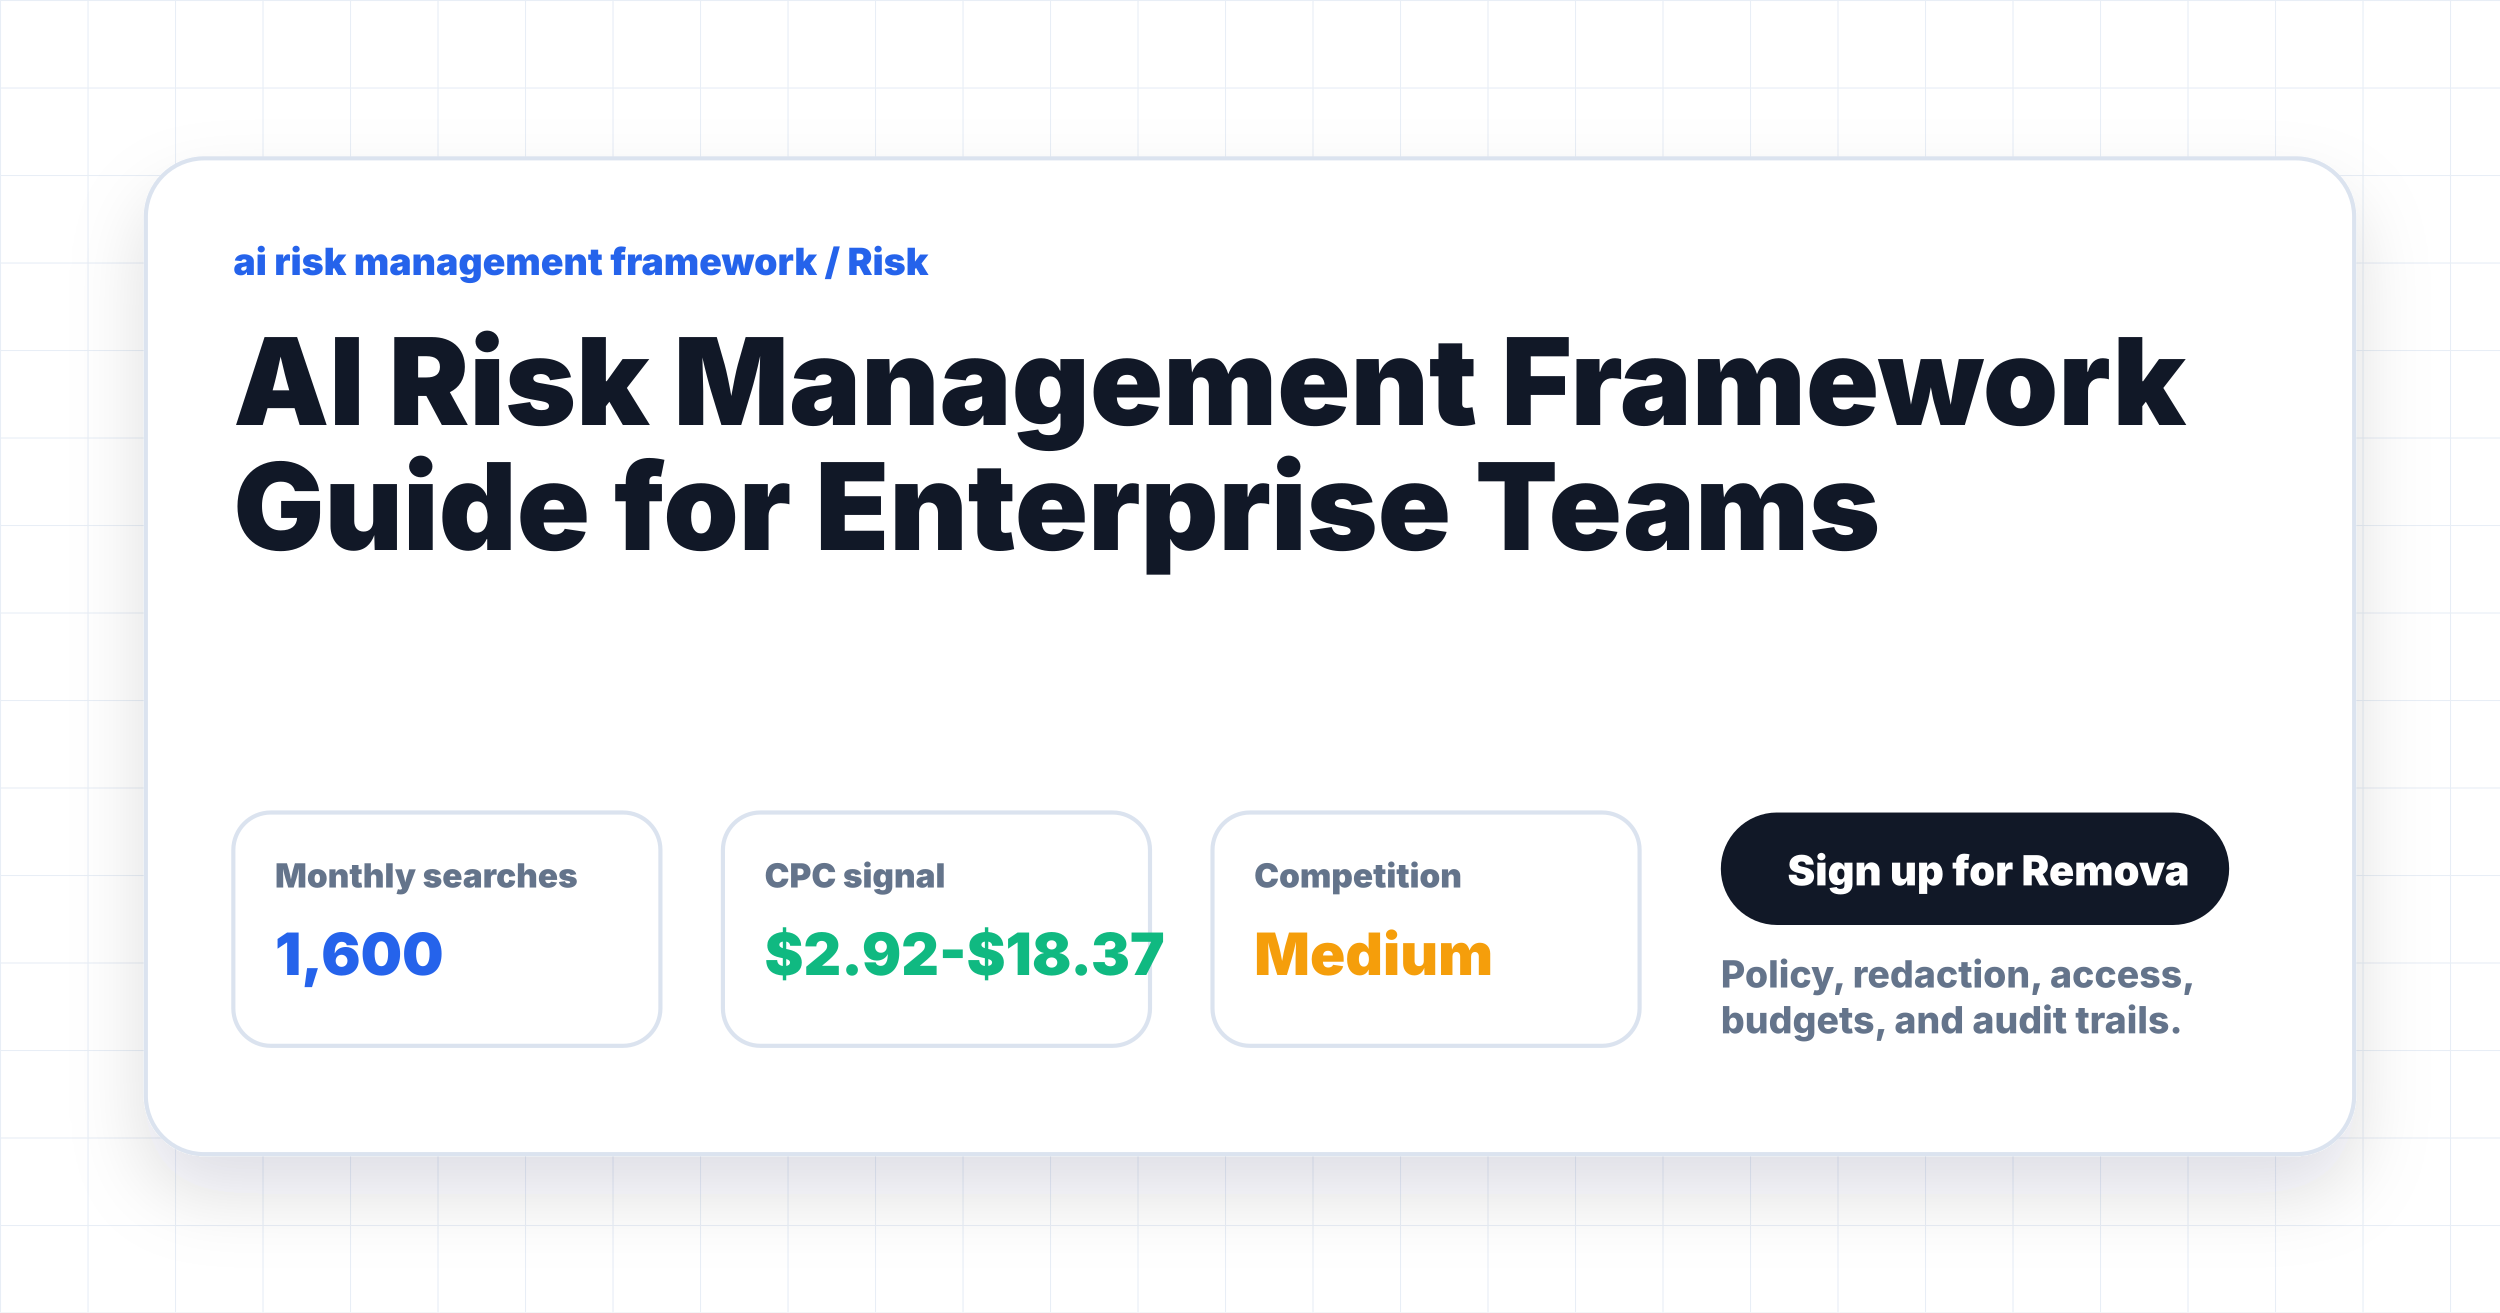
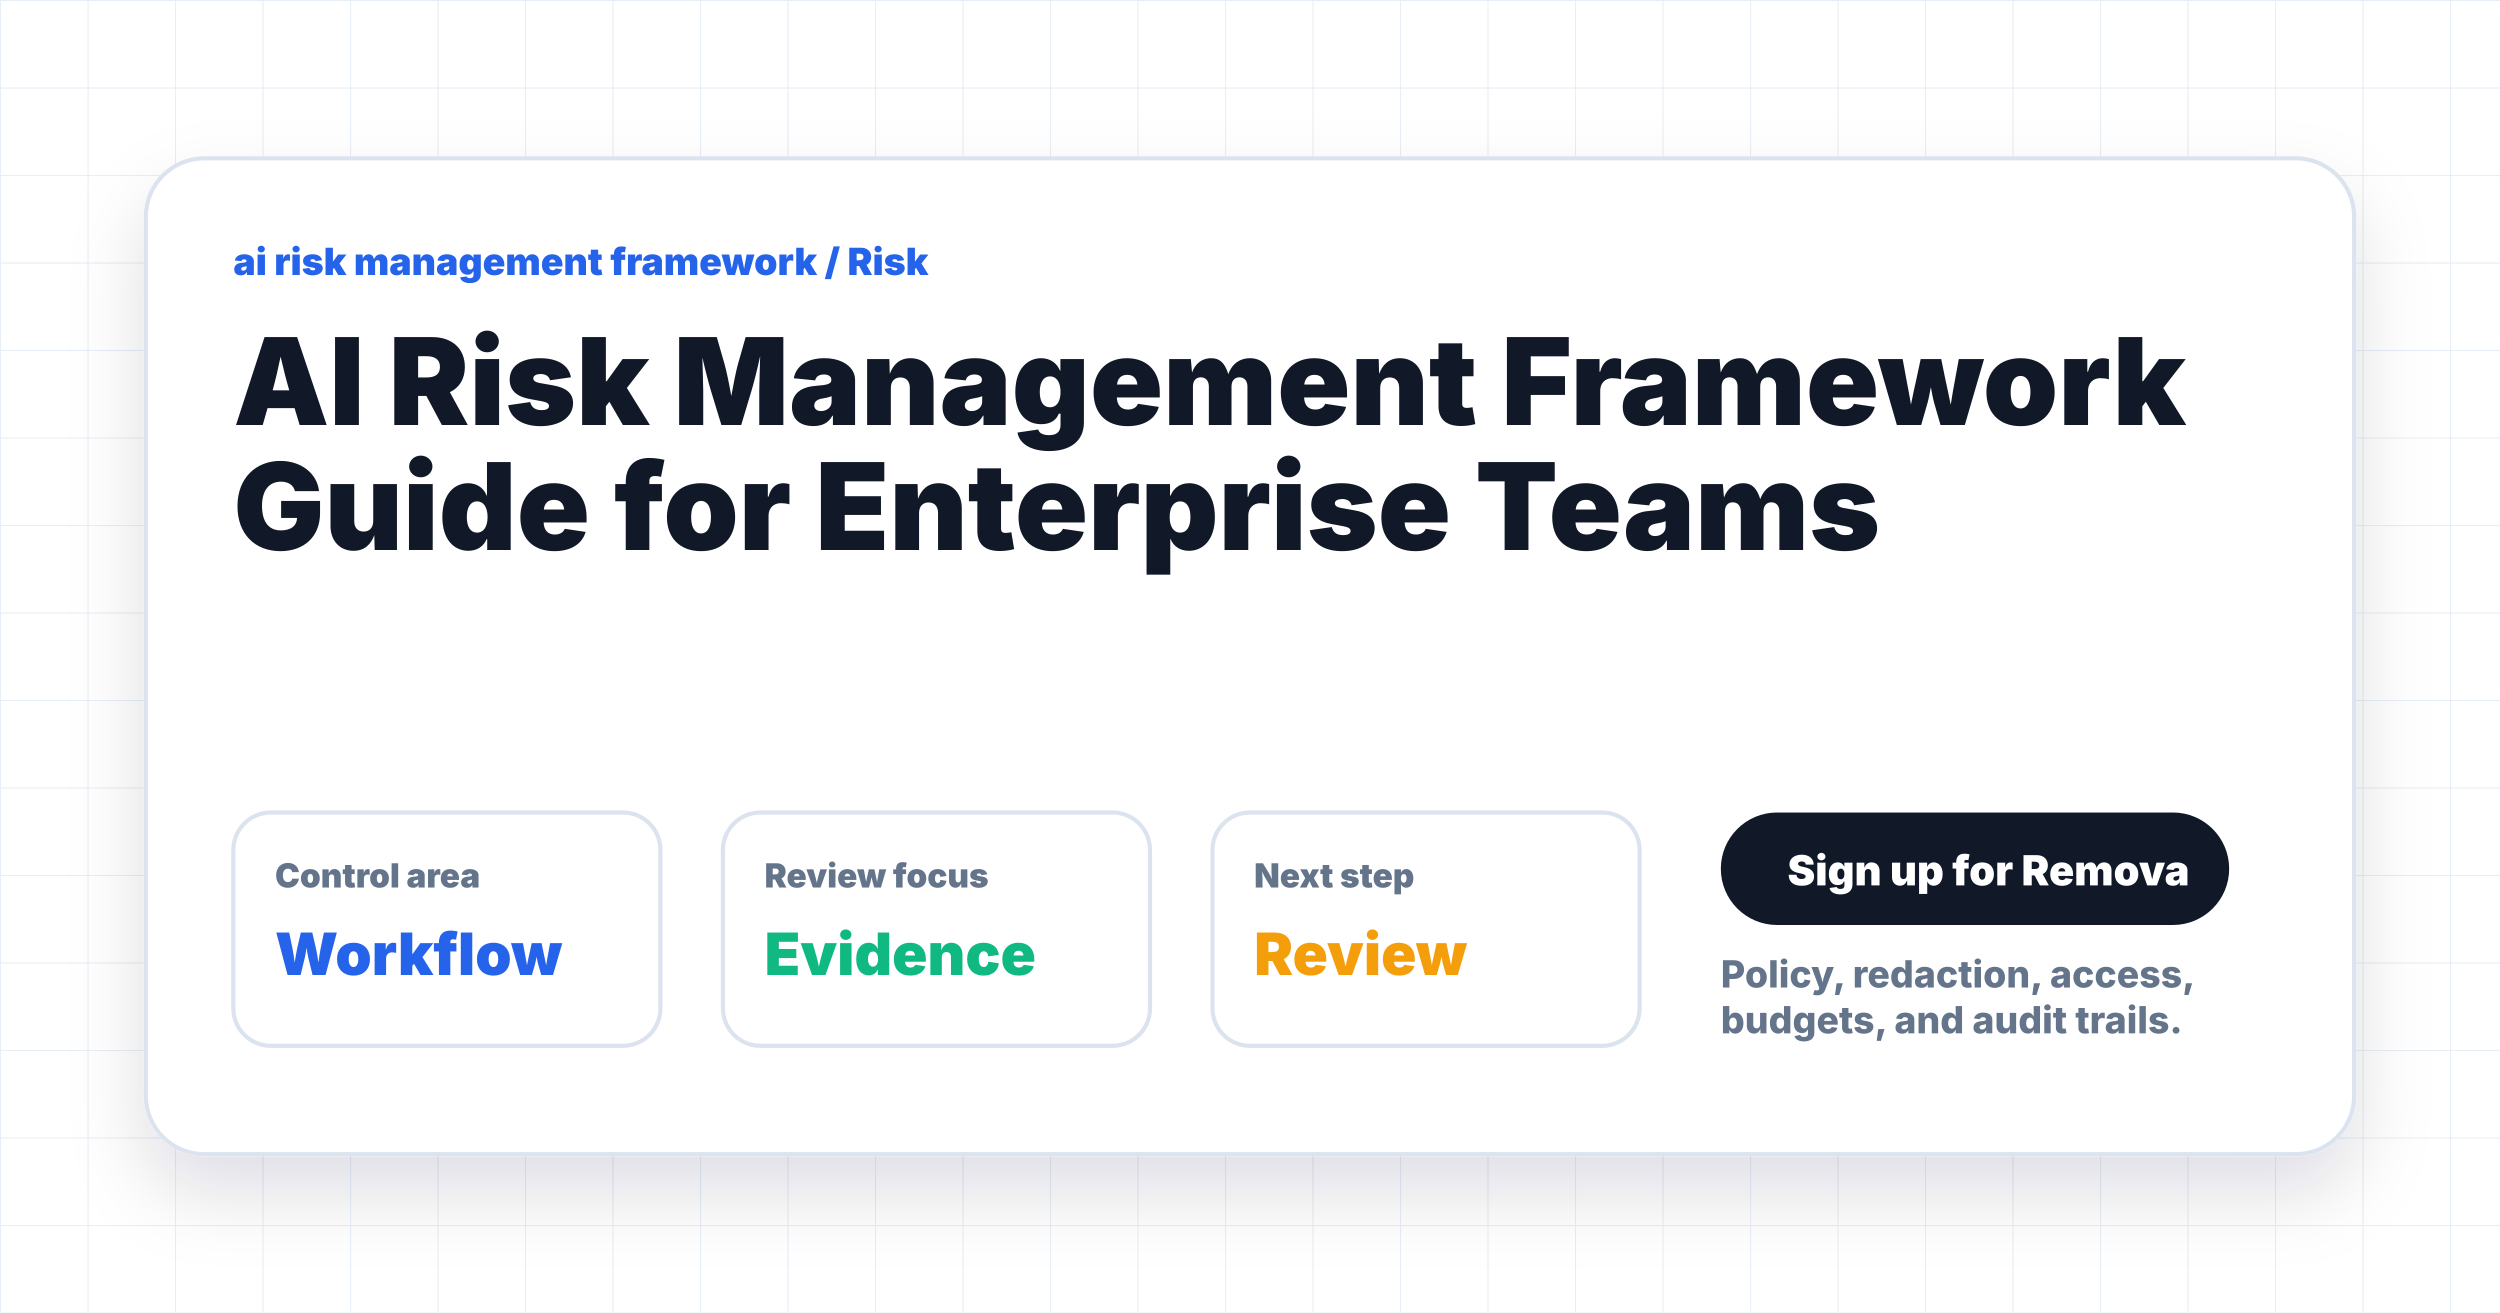
<svg xmlns="http://www.w3.org/2000/svg" width="1200" height="630" viewBox="0 0 1200 630" role="img" aria-label="AI Risk Management Framework Guide for Enterprise Teams">
  <style>
            .eyebrow { font: 900 18px Inter, Arial, sans-serif; letter-spacing: 0; text-transform: uppercase; fill: #2563eb; }
            .title { font: 950 58px Inter, Arial, sans-serif; letter-spacing: 0; fill: #111827; }
            .subtitle { font: 800 24px Inter, Arial, sans-serif; fill: #334155; }
            .body { font: 700 22px Inter, Arial, sans-serif; fill: #475569; }
            .small { font: 800 18px Inter, Arial, sans-serif; fill: #64748b; }
            .label { font: 900 16px Inter, Arial, sans-serif; fill: #64748b; }
            .metric { font: 950 28px Inter, Arial, sans-serif; }
            .node { font: 950 23px Inter, Arial, sans-serif; fill: #111827; }
            .check { font: 800 18px Inter, Arial, sans-serif; fill: #334155; }
        </style>
  <defs>
    <pattern id="grid" width="42" height="42" patternUnits="userSpaceOnUse">
      <path d="M 42 0 L 0 0 0 42" fill="none" stroke="#e8eef6" stroke-width="1" />
    </pattern>
    <filter id="shadow" x="-20%" y="-20%" width="140%" height="150%">
      <feDropShadow dx="0" dy="18" stdDeviation="18" flood-color="#0f172a" flood-opacity="0.13" />
    </filter>
  </defs>
  <rect width="1200" height="630" fill="#ffffff" />
  <rect width="1200" height="630" fill="url(#grid)" />
  <rect x="70" y="76" width="1060" height="478" rx="28" fill="#ffffff" stroke="#dbe3ef" stroke-width="2" filter="url(#shadow)" />
  <text class="eyebrow" x="112" y="132">ai risk management framework / Risk</text>
  <text class="title" x="112" y="204">
    <tspan x="112" dy="0">AI Risk Management Framework</tspan>
    <tspan x="112" dy="60">Guide for Enterprise Teams</tspan>
  </text>
  <rect x="112" y="390" width="205" height="112" rx="18" fill="#ffffff" stroke="#dbe3ef" stroke-width="2" />
-   <text class="label" x="132" y="426">Monthly searches</text>
-   <text class="metric" x="132" y="468" fill="#2563eb">1,600</text>
+   <text class="label" x="132" y="426">Control area</text>
+   <text class="metric" x="132" y="468" fill="#2563eb">Workflow</text>
  <rect x="347" y="390" width="205" height="112" rx="18" fill="#ffffff" stroke="#dbe3ef" stroke-width="2" />
-   <text class="label" x="367" y="426">CPC signal</text>
-   <text class="metric" x="367" y="468" fill="#10b981">$2.92-$18.37</text>
+   <text class="label" x="367" y="426">Review focus</text>
+   <text class="metric" x="367" y="468" fill="#10b981">Evidence</text>
  <rect x="582" y="390" width="205" height="112" rx="18" fill="#ffffff" stroke="#dbe3ef" stroke-width="2" />
-   <text class="label" x="602" y="426">Competition</text>
-   <text class="metric" x="602" y="468" fill="#f59e0b">Medium</text>
+   <text class="label" x="602" y="426">Next step</text>
+   <text class="metric" x="602" y="468" fill="#f59e0b">Review</text>
  <rect x="826" y="390" width="244" height="54" rx="27" fill="#111827" />
  <text x="858" y="425" style="font: 950 20px Inter, Arial, sans-serif; fill: #ffffff;">Sign up for Remova</text>
  <text class="small" x="826" y="474">
    <tspan x="826" dy="0">Policy, redaction, access,</tspan>
    <tspan x="826" dy="22">budgets, and audit trails.</tspan>
  </text>
</svg>
